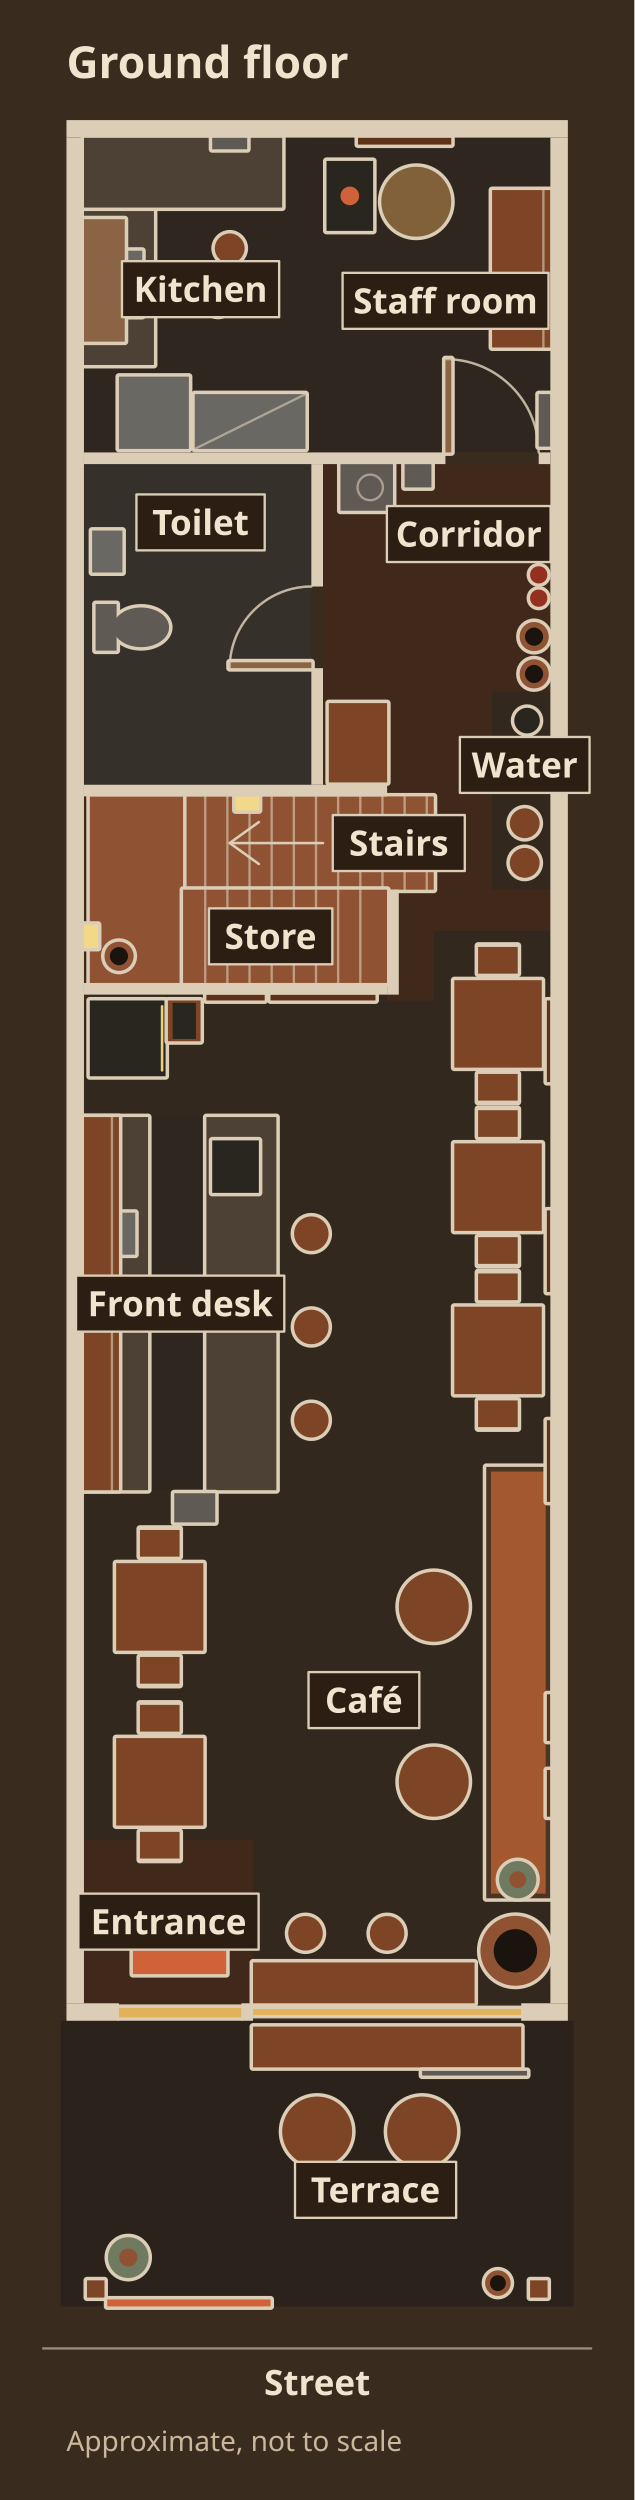
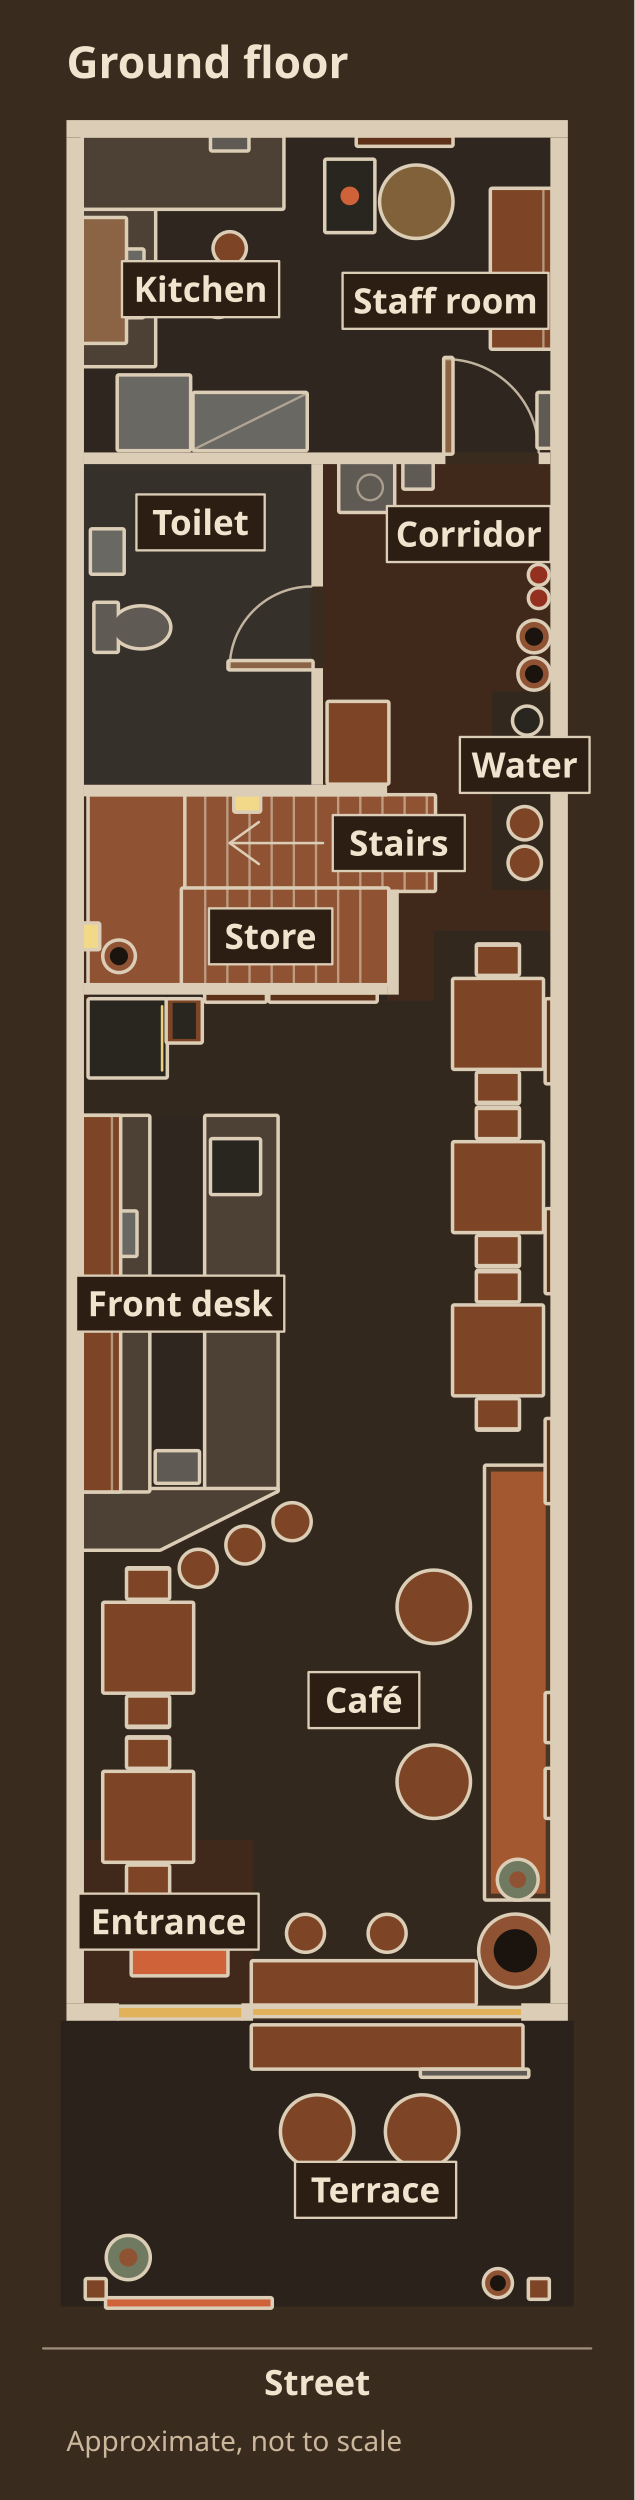
<svg xmlns="http://www.w3.org/2000/svg" class="hj-evening" viewBox="-36 -59 272 1072" width="272" height="1072" role="img" aria-labelledby="title desc">
  <style>.hj-evening{stroke:none;stroke-linecap:round;stroke-linejoin:round}.hj-evening path{vector-effect:non-scaling-stroke}.hj-evening text{stroke:none;font-family:Figtree,"Noto Sans Lao",system-ui,sans-serif}.hj-evening .id{fill:none;stroke:#4a2f1b;stroke-width:1;stroke-opacity:.6}.hj-evening .lb{fill:#fffaf2;stroke:#4a2f1b;stroke-width:1}.hj-evening .lc{fill:#6f4d35;font-size:12px}.hj-evening .ls{fill:#4a2f1b;font-size:12px;font-weight:600}.hj-evening .lt{fill:#4a2f1b;font-size:19px;font-weight:600}.hj-evening .lx{fill:#4a2f1b;font-size:15px;font-weight:600}.hj-evening .ns{stroke:none}.hj-evening .sk{fill:none;stroke:#4a2f1b;stroke-width:1.1}.hj-evening .sl{stroke:#4a2f1b;stroke-width:3}.hj-evening .wf{fill:#4a2f1b;stroke:none}.hj-evening .id{stroke:#dccdb6}.hj-evening .lb{fill:#2c1e13;stroke:#dccdb6}.hj-evening .lc{fill:#cbb89c}.hj-evening .ls{fill:#f1e4cf}.hj-evening .lt{fill:#f1e4cf}.hj-evening .lx{fill:#f1e4cf}.hj-evening .sk{stroke:#dccdb6}.hj-evening .sl{stroke:#dccdb6}.hj-evening .wf{fill:#dccdb6}.hj-evening .bm0{fill:#806139}.hj-evening .br0{fill:#8a6444}.hj-evening .cs0{fill:#a3582f}.hj-evening .dk0{fill:#29251f}.hj-evening .gl0{fill:#e2b25a}.hj-evening .ja0{fill:#d0623a}.hj-evening .kfg{stroke:#eed079}.hj-evening .la0{fill:#f2d98a}.hj-evening .pa0{fill:#3a2b1f}.hj-evening .pl0{fill:#4a3423}.hj-evening .rd0{fill:#93301f}.hj-evening .sg0{fill:#6f7a60}.hj-evening .sh0{fill:#1b130d}.hj-evening .sl0{fill:#6a6862}.hj-evening .t-outside{fill:#2a221b}.hj-evening .t-path{fill:#40291b}.hj-evening .t-shared{fill:#33281d}.hj-evening .t-staff{fill:#2f271f}.hj-evening .t-wash{fill:#36302b}.hj-evening .tc0{fill:#8f5334}.hj-evening .ti0{fill:#4d4034}.hj-evening .wd0{fill:#7d4526}.hj-evening .wh0{fill:#5f5a54}.hj-evening .wk0{fill:#5e3219}</style>
  <path class="pa0 ns" d="M-36 -59L236 -59L236 1013L-36 1013Z" />
  <g id="floor-ground" data-floor="ground" data-level="0">
    <g id="area-terrace" data-area="terrace" data-kind="outside">
      <path class="t-outside" d="M-10 807.5L210 807.5L210 930L-10 930Z" />
    </g>
    <g id="area-cafe" data-area="cafe" data-kind="shared">
      <path class="t-shared" d="M0 417.5L200 417.5L200 800L0 800Z" />
      <path class="t-shared" d="M0 370L150 370L150 417.5L0 417.5Z" />
      <path class="t-shared" d="M150 340L200 340L200 417.5L150 417.5Z" />
    </g>
    <g id="area-stairs-ground" data-area="stairs-ground" data-kind="path">
      <path class="t-path" d="M0 277.5L150 277.5L150 370L0 370Z" />
    </g>
    <g id="area-corridor" data-area="corridor" data-kind="path">
      <path class="t-path" d="M150 140L200 140L200 340L150 340Z" />
      <path class="t-path" d="M102.5 140L150 140L150 277.5L102.5 277.5Z" />
    </g>
    <g id="area-toilet-ground" data-area="toilet-ground" data-kind="wash">
      <path class="t-wash" d="M0 140L97.5 140L97.5 277.5L0 277.5Z" />
    </g>
    <g id="area-staff-kitchen" data-area="staff-kitchen" data-kind="staff">
      <path class="t-staff" d="M0 0L200 0L200 135L0 135Z" />
    </g>
    <g id="area-entrance" data-area="entrance" data-kind="path" data-parent="cafe">
      <path class="t-path" d="M0 730L72.5 730L72.5 800L0 800Z" />
    </g>
    <g id="area-desk" data-area="desk" data-kind="staff" data-parent="cafe">
      <path class="t-staff" d="M0 420L82.5 420L82.5 580L0 580Z" />
    </g>
    <g id="area-store-stairs" data-area="store-stairs" data-kind="staff" data-parent="stairs-ground">
      <path class="t-staff" d="M2.5 282.5L130 282.5L130 370L2.5 370Z" />
    </g>
    <g id="area-water" data-area="water" data-kind="shared" data-parent="corridor">
      <path class="t-shared" d="M175 237.5L200 237.5L200 322.5L175 322.5Z" />
    </g>
    <g id="area-kitchen" data-area="kitchen" data-kind="staff" data-parent="staff-kitchen">
      <path class="t-staff" d="M0 0L97.5 0L97.5 135L0 135Z" />
    </g>
    <use href="#fx-door-front" class="sl" />
    <g id="fx-door-front" data-fixture="door" data-area="entrance" data-room="cafe">
      <path class="gl0" d="M15 802L67.5 802L67.5 806L15 806Z" />
    </g>
    <use href="#fx-window-front" class="sl" />
    <g id="fx-window-front" data-fixture="window" data-area="cafe" data-room="cafe">
      <path class="gl0" d="M72.5 802.5L187.5 802.5L187.5 805L72.5 805Z" />
    </g>
    <use href="#fx-post-left" class="sl" />
    <g id="fx-post-left" data-fixture="post" data-area="terrace" data-room="terrace">
      <path class="wd0" d="M1.3 918.8L8.8 918.8L8.8 926.2L1.3 926.2Z" />
    </g>
    <use href="#fx-post-right" class="sl" />
    <g id="fx-post-right" data-fixture="post" data-area="terrace" data-room="terrace">
      <path class="wd0" d="M191.3 918.8L198.8 918.8L198.8 926.2L191.3 926.2Z" />
    </g>
    <use href="#fx-bench-terrace" class="sl" />
    <g id="fx-bench-terrace" data-fixture="bench" data-area="terrace" data-room="terrace">
      <path class="wd0" d="M72.5 810L187.5 810L187.5 827.5L72.5 827.5Z" />
    </g>
    <use href="#fx-table-terrace-1" class="sl" />
    <g id="fx-table-terrace-1" data-fixture="table-small-round" data-area="terrace" data-room="terrace">
      <path class="wd0" d="M115 855C115 863.3 108.3 870 100 870C91.7 870 85 863.3 85 855C85 846.7 91.7 840 100 840C108.3 840 115 846.7 115 855Z" />
    </g>
    <use href="#fx-table-terrace-2" class="sl" />
    <g id="fx-table-terrace-2" data-fixture="table-small-round" data-area="terrace" data-room="terrace">
      <path class="wd0" d="M160 855C160 863.3 153.3 870 145 870C136.7 870 130 863.3 130 855C130 846.7 136.7 840 145 840C153.3 840 160 846.7 160 855Z" />
    </g>
    <use href="#fx-jar-butts" class="sl" />
    <g id="fx-jar-butts" data-fixture="jar-clay" data-area="terrace" data-room="terrace" data-confirmed="false">
      <path class="tc0" d="M183 920C183 923 180.5 925.5 177.5 925.5C174.5 925.5 172 923 172 920C172 917 174.5 914.5 177.5 914.5C180.5 914.5 183 917 183 920Z" />
      <path class="sh0" d="M180.9 920C180.9 921.9 179.4 923.4 177.5 923.4C175.6 923.4 174.1 921.9 174.1 920C174.1 918.1 175.6 916.6 177.5 916.6C179.4 916.6 180.9 918.1 180.9 920Z" />
    </g>
    <use href="#fx-plant-terrace" class="sl" />
    <g id="fx-plant-terrace" data-fixture="plant" data-area="terrace" data-room="terrace">
      <path class="sg0" d="M27.7 909C27.7 913.8 23.8 917.8 19 917.8C14.2 917.8 10.3 913.8 10.3 909C10.3 904.2 14.2 900.3 19 900.3C23.8 900.3 27.7 904.2 27.7 909Z" />
      <path class="tc0" d="M22.9 909C22.9 911.2 21.2 912.9 19 912.9C16.8 912.9 15.1 911.2 15.1 909C15.1 906.8 16.8 905.1 19 905.1C21.2 905.1 22.9 906.8 22.9 909Z" />
    </g>
    <use href="#fx-doormat" class="sl" />
    <g id="fx-doormat" data-fixture="doormat" data-area="entrance" data-room="cafe">
      <path class="ja0" d="M21 762.5L61 762.5L61 787.5L21 787.5Z" />
      <path class="id" d="M21 775L61 775" />
    </g>
    <use href="#fx-window-ledge" class="sl" />
    <g id="fx-window-ledge" data-fixture="window-ledge" data-area="cafe" data-room="cafe">
      <path class="wd0" d="M72.5 782.5L167.5 782.5L167.5 800L72.5 800Z" />
    </g>
    <use href="#fx-stool-window-1" class="sl" />
    <g id="fx-stool-window-1" data-fixture="stool-low" data-area="cafe" data-room="cafe">
      <path class="wd0" d="M102.4 770C102.4 774.1 99.1 777.4 95 777.4C90.9 777.4 87.6 774.1 87.6 770C87.6 765.9 90.9 762.6 95 762.6C99.1 762.6 102.4 765.9 102.4 770Z" />
    </g>
    <use href="#fx-stool-window-2" class="sl" />
    <g id="fx-stool-window-2" data-fixture="stool-low" data-area="cafe" data-room="cafe">
      <path class="wd0" d="M137.4 770C137.4 774.1 134.1 777.4 130 777.4C125.9 777.4 122.6 774.1 122.6 770C122.6 765.9 125.9 762.6 130 762.6C134.1 762.6 137.4 765.9 137.4 770Z" />
    </g>
    <use href="#fx-table-1" class="sl" />
    <g id="fx-table-1" data-fixture="table" data-area="cafe" data-room="cafe">
-       <path class="wd0" d="M13.8 686.3L51.2 686.3L51.2 723.8L13.8 723.8Z" />
+       <path class="wd0" d="M8.8 701.3L46.3 701.3L46.3 738.8L8.8 738.8Z" />
    </g>
    <use href="#fx-table-2" class="sl" />
    <g id="fx-table-2" data-fixture="table" data-area="cafe" data-room="cafe">
-       <path class="wd0" d="M13.8 611.3L51.2 611.3L51.2 648.8L13.8 648.8Z" />
+       <path class="wd0" d="M8.8 628.8L46.3 628.8L46.3 666.3L8.8 666.3Z" />
    </g>
    <use href="#fx-table-3" class="sl" />
    <g id="fx-table-3" data-fixture="table" data-area="cafe" data-room="cafe">
      <path class="wd0" d="M158.8 501.3L196.3 501.3L196.3 538.8L158.8 538.8Z" />
    </g>
    <use href="#fx-table-4" class="sl" />
    <g id="fx-table-4" data-fixture="table" data-area="cafe" data-room="cafe">
      <path class="wd0" d="M158.8 431.3L196.3 431.3L196.3 468.8L158.8 468.8Z" />
    </g>
    <use href="#fx-table-5" class="sl" />
    <g id="fx-table-5" data-fixture="table" data-area="cafe" data-room="cafe">
      <path class="wd0" d="M158.8 361.3L196.3 361.3L196.3 398.8L158.8 398.8Z" />
    </g>
    <use href="#fx-chair-1" class="sl" />
    <g id="fx-chair-1" data-fixture="chair" data-area="cafe" data-room="cafe">
-       <path class="wd0" d="M24 726.5L41 726.5L41 738.5L24 738.5Z" />
-       <path class="sk" d="M23.5 738.5L41.5 738.5" />
+       <path class="wd0" d="M19 741.5L36 741.5L36 753.5L19 753.5Z" />
+       <path class="sk" d="M18.5 753.5L36.5 753.5" />
    </g>
    <use href="#fx-chair-2" class="sl" />
    <g id="fx-chair-2" data-fixture="chair" data-area="cafe" data-room="cafe">
-       <path class="wd0" d="M24 671.5L41 671.5L41 683.5L24 683.5Z" />
-       <path class="sk" d="M23.5 671.5L41.5 671.5" />
+       <path class="wd0" d="M19 686.5L36 686.5L36 698.5L19 698.5Z" />
+       <path class="sk" d="M18.5 686.5L36.5 686.5" />
    </g>
    <use href="#fx-chair-3" class="sl" />
    <g id="fx-chair-3" data-fixture="chair" data-area="cafe" data-room="cafe">
-       <path class="wd0" d="M24 651.5L41 651.5L41 663.5L24 663.5Z" />
-       <path class="sk" d="M23.5 663.5L41.5 663.5" />
+       <path class="wd0" d="M19 669L36 669L36 681L19 681Z" />
+       <path class="sk" d="M18.5 681L36.5 681" />
    </g>
    <use href="#fx-chair-4" class="sl" />
    <g id="fx-chair-4" data-fixture="chair" data-area="cafe" data-room="cafe">
-       <path class="wd0" d="M24 596.5L41 596.5L41 608.5L24 608.5Z" />
-       <path class="sk" d="M23.5 596.5L41.5 596.5" />
+       <path class="wd0" d="M19 614L36 614L36 626L19 626Z" />
+       <path class="sk" d="M18.5 614L36.5 614" />
    </g>
    <use href="#fx-chair-5" class="sl" />
    <g id="fx-chair-5" data-fixture="chair" data-area="cafe" data-room="cafe">
      <path class="wd0" d="M169 541.5L186 541.5L186 553.5L169 553.5Z" />
      <path class="sk" d="M168.5 553.5L186.5 553.5" />
    </g>
    <use href="#fx-chair-6" class="sl" />
    <g id="fx-chair-6" data-fixture="chair" data-area="cafe" data-room="cafe">
      <path class="wd0" d="M169 486.5L186 486.5L186 498.5L169 498.5Z" />
      <path class="sk" d="M168.5 486.5L186.5 486.5" />
    </g>
    <use href="#fx-chair-7" class="sl" />
    <g id="fx-chair-7" data-fixture="chair" data-area="cafe" data-room="cafe">
      <path class="wd0" d="M169 471.5L186 471.5L186 483.5L169 483.5Z" />
      <path class="sk" d="M168.5 483.5L186.5 483.5" />
    </g>
    <use href="#fx-chair-8" class="sl" />
    <g id="fx-chair-8" data-fixture="chair" data-area="cafe" data-room="cafe">
      <path class="wd0" d="M169 416.5L186 416.5L186 428.5L169 428.5Z" />
      <path class="sk" d="M168.5 416.5L186.5 416.5" />
    </g>
    <use href="#fx-chair-9" class="sl" />
    <g id="fx-chair-9" data-fixture="chair" data-area="cafe" data-room="cafe">
      <path class="wd0" d="M169 401.5L186 401.5L186 413.5L169 413.5Z" />
      <path class="sk" d="M168.5 413.5L186.5 413.5" />
    </g>
    <use href="#fx-chair-10" class="sl" />
    <g id="fx-chair-10" data-fixture="chair" data-area="cafe" data-room="cafe">
      <path class="wd0" d="M169 346.5L186 346.5L186 358.5L169 358.5Z" />
      <path class="sk" d="M168.5 346.5L186.5 346.5" />
    </g>
    <use href="#fx-bench-seat" class="sl" />
    <g id="fx-bench-seat" data-fixture="bench-seat" data-area="cafe" data-room="cafe">
      <path class="pl0" d="M172.5 570L200 570L200 755L172.5 755Z" />
      <path class="cs0" d="M174.5 572L198 572L198 753L174.5 753Z" />
    </g>
    <use href="#fx-table-tall-1" class="sl" />
    <g id="fx-table-tall-1" data-fixture="table-tall-round" data-area="cafe" data-room="cafe">
      <path class="wd0" d="M165 705C165 713.3 158.3 720 150 720C141.7 720 135 713.3 135 705C135 696.7 141.7 690 150 690C158.3 690 165 696.7 165 705Z" />
    </g>
    <use href="#fx-table-tall-2" class="sl" />
    <g id="fx-table-tall-2" data-fixture="table-tall-round" data-area="cafe" data-room="cafe">
      <path class="wd0" d="M165 630C165 638.3 158.3 645 150 645C141.7 645 135 638.3 135 630C135 621.7 141.7 615 150 615C158.3 615 165 621.7 165 630Z" />
    </g>
    <use href="#fx-jar-big" class="sl" />
    <g id="fx-jar-big" data-fixture="jar-big" data-area="cafe" data-room="cafe">
      <path class="tc0" d="M200 777.5C200 785.8 193.3 792.5 185 792.5C176.7 792.5 170 785.8 170 777.5C170 769.2 176.7 762.5 185 762.5C193.3 762.5 200 769.2 200 777.5Z" />
      <path class="sh0" d="M194.3 777.5C194.3 782.6 190.1 786.8 185 786.8C179.9 786.8 175.7 782.6 175.7 777.5C175.7 772.4 179.9 768.2 185 768.2C190.1 768.2 194.3 772.4 194.3 777.5Z" />
    </g>
    <use href="#fx-plant-cafe" class="sl" />
    <g id="fx-plant-cafe" data-fixture="plant" data-area="cafe" data-room="cafe">
      <path class="sg0" d="M194 747C194 751.4 190.4 755 186 755C181.6 755 178 751.4 178 747C178 742.6 181.6 739 186 739C190.4 739 194 742.6 194 747Z" />
      <path class="tc0" d="M189.6 747C189.6 749 188 750.6 186 750.6C184 750.6 182.4 749 182.4 747C182.4 745 184 743.4 186 743.4C188 743.4 189.6 745 189.6 747Z" />
    </g>
    <use href="#fx-counter" class="sl" />
    <g id="fx-counter" data-fixture="counter" data-area="desk" data-room="cafe">
      <path class="ti0" d="M52.5 420L82.5 420L82.5 580L52.5 580Z" />
    </g>
+     <use href="#fx-bar" class="sl" />
+     <g id="fx-bar" data-fixture="bar" data-area="cafe" data-room="cafe">
+       <path class="ti0" d="M0 605L32.5 605L82.5 580L0 580Z" />
+     </g>
    <use href="#fx-back-counter" class="sl" />
    <g id="fx-back-counter" data-fixture="back-counter" data-area="desk" data-room="cafe">
      <path class="ti0" d="M0 420L27.5 420L27.5 580L0 580Z" />
    </g>
    <use href="#fx-sink-bar" class="sl" />
    <g id="fx-sink-bar" data-fixture="sink" data-area="desk" data-room="cafe">
      <path class="sl0" d="M6 461L22 461L22 479L6 479Z" />
    </g>
    <use href="#fx-coffee-machine" class="sl" />
    <g id="fx-coffee-machine" data-fixture="coffee-machine" data-area="desk" data-room="cafe">
      <path class="dk0" d="M55 430L75 430L75 452.5L55 452.5Z" />
    </g>
    <use href="#fx-shelves" class="sl" />
    <g id="fx-shelves" data-fixture="shelves" data-area="desk" data-room="cafe">
      <path class="wd0" d="M0 420L15 420L15 580L0 580Z" />
      <path class="id" d="M12 580L12 420" />
    </g>
    <use href="#fx-stool-bar-1" class="sl" />
    <g id="fx-stool-bar-1" data-fixture="stool-bar" data-area="cafe" data-room="cafe">
-       <path class="wd0" d="M104.9 550C104.9 554.1 101.6 557.4 97.5 557.4C93.4 557.4 90.1 554.1 90.1 550C90.1 545.9 93.4 542.6 97.5 542.6C101.6 542.6 104.9 545.9 104.9 550Z" />
+       <path class="wd0" d="M56.4 613.5C56.4 617.6 53.1 620.9 49 620.9C44.9 620.9 41.6 617.6 41.6 613.5C41.6 609.4 44.9 606.1 49 606.1C53.1 606.1 56.4 609.4 56.4 613.5Z" />
    </g>
    <use href="#fx-stool-bar-2" class="sl" />
    <g id="fx-stool-bar-2" data-fixture="stool-bar" data-area="cafe" data-room="cafe">
-       <path class="wd0" d="M104.9 510C104.9 514.1 101.6 517.4 97.5 517.4C93.4 517.4 90.1 514.1 90.1 510C90.1 505.9 93.4 502.6 97.5 502.6C101.6 502.6 104.9 505.9 104.9 510Z" />
+       <path class="wd0" d="M76.4 603.5C76.4 607.6 73.1 610.9 69 610.9C64.9 610.9 61.6 607.6 61.6 603.5C61.6 599.4 64.9 596.1 69 596.1C73.1 596.1 76.4 599.4 76.4 603.5Z" />
    </g>
    <use href="#fx-stool-bar-3" class="sl" />
    <g id="fx-stool-bar-3" data-fixture="stool-bar" data-area="cafe" data-room="cafe">
-       <path class="wd0" d="M104.9 470C104.9 474.1 101.6 477.4 97.5 477.4C93.4 477.4 90.1 474.1 90.1 470C90.1 465.9 93.4 462.6 97.5 462.6C101.6 462.6 104.9 465.9 104.9 470Z" />
+       <path class="wd0" d="M96.7 593.5C96.7 597.6 93.4 600.9 89.3 600.9C85.1 600.9 81.8 597.6 81.8 593.5C81.8 589.4 85.1 586.1 89.3 586.1C93.4 586.1 96.7 589.4 96.7 593.5Z" />
    </g>
    <use href="#fx-fridge-drinks" class="sl" />
    <g id="fx-fridge-drinks" data-fixture="fridge-drinks" data-area="cafe" data-room="cafe">
      <path class="dk0" d="M2.5 370L35 370L35 402.5L2.5 402.5Z" />
      <path class="sk kfg" d="M33.5 400L33.5 372.5" />
    </g>
    <use href="#fx-printer" class="sl" />
    <g id="fx-printer" data-fixture="printer" data-area="cafe" data-room="cafe">
      <path class="wd0" d="M36 370L50 370L50 387.5L36 387.5Z" />
      <path class="dk0" d="M38 371L48 371L48 386.5L38 386.5Z" />
    </g>
    <use href="#fx-dehumidifier" class="sl" />
-     <g id="fx-dehumidifier" data-fixture="dehumidifier" data-area="cafe" data-room="cafe">
-       <path class="wh0" d="M38.7 581.3L56.3 581.3L56.3 593.8L38.7 593.8Z" />
+     <g id="fx-dehumidifier" data-fixture="dehumidifier" data-area="cafe" data-room="cafe" data-confirmed="false">
+       <path class="wh0" d="M31.3 563.8L48.8 563.8L48.8 576.3L31.3 576.3Z" />
    </g>
    <g id="fx-luggage-space" data-fixture="luggage-space" data-area="cafe" data-room="cafe" />
    <use href="#fx-stairs-up" class="sl" />
    <g id="fx-stairs-up" data-fixture="stairs" data-area="stairs-ground" data-room="stairs-ground">
      <path class="tc0" d="M42.5 282.5L150 282.5L150 322.5L42.5 322.5Z" />
      <path class="id" d="M52 322.5L52 282.5M61.5 322.5L61.5 282.5M71 322.5L71 282.5M80.5 322.5L80.5 282.5M90 322.5L90 282.5M99.5 322.5L99.5 282.5M109 322.5L109 282.5M118.5 322.5L118.5 282.5M128 322.5L128 282.5M137.5 322.5L137.5 282.5M147 322.5L147 282.5" />
      <path class="sk" d="M102.5 302.5L62.5 302.5" />
      <path class="sk" d="M75 311.5L62.5 302.5L75 293.5" />
      <text class="ls" x="120" y="306.4" text-anchor="middle" textLength="13.2" lengthAdjust="spacingAndGlyphs">Up</text>
    </g>
    <use href="#fx-stairs-landing" class="sl" />
    <g id="fx-stairs-landing" data-fixture="stairs" data-area="stairs-ground" data-room="stairs-ground">
      <path class="tc0" d="M2.5 282.5L42.5 282.5L42.5 362.5L2.5 362.5Z" />
    </g>
    <use href="#fx-stairs-up-2" class="sl" />
    <g id="fx-stairs-up-2" data-fixture="stairs" data-area="stairs-ground" data-room="stairs-ground">
      <path class="tc0" d="M42.5 322.5L130 322.5L130 362.5L42.5 362.5Z" />
      <path class="id" d="M52 362.5L52 322.5M61.5 362.5L61.5 322.5M71 362.5L71 322.5M80.5 362.5L80.5 322.5M90 362.5L90 322.5M99.5 362.5L99.5 322.5M109 362.5L109 322.5M118.5 362.5L118.5 322.5" />
    </g>
    <use href="#fx-door-store" class="sl" />
    <g id="fx-door-store" data-fixture="door-panel" data-label="Staff Only" data-area="store-stairs" data-room="stairs-ground">
      <path class="wk0" d="M52.5 367.5L77.5 367.5L77.5 370L52.5 370Z" />
    </g>
    <use href="#fx-doors-store" class="sl" />
    <g id="fx-doors-store" data-fixture="door-panel" data-area="store-stairs" data-room="stairs-ground">
      <path class="wk0" d="M80 367.5L125 367.5L125 370L80 370Z" />
    </g>
    <use href="#fx-cupboard-corridor" class="sl" />
    <g id="fx-cupboard-corridor" data-fixture="cupboard" data-area="corridor" data-room="corridor">
      <path class="wd0" d="M105 242.5L130 242.5L130 276.5L105 276.5Z" />
    </g>
    <use href="#fx-water-dispenser" class="sl" />
    <g id="fx-water-dispenser" data-fixture="water-dispenser" data-area="water" data-room="corridor">
      <path class="sl0" d="M180.3 260.3L197.7 260.3L197.7 277.8L180.3 277.8Z" />
      <path class="bm0" d="M196 269C196 272.9 192.9 276 189 276C185.1 276 182 272.9 182 269C182 265.1 185.1 262 189 262C192.9 262 196 265.1 196 269Z" />
    </g>
    <use href="#fx-stool-water-1" class="sl" />
    <g id="fx-stool-water-1" data-fixture="stool-low" data-area="water" data-room="corridor">
      <path class="wd0" d="M195.4 311C195.4 314.5 192.5 317.4 189 317.4C185.5 317.4 182.6 314.5 182.6 311C182.6 307.5 185.5 304.6 189 304.6C192.5 304.6 195.4 307.5 195.4 311Z" />
    </g>
    <use href="#fx-stool-water-2" class="sl" />
    <g id="fx-stool-water-2" data-fixture="stool-low" data-area="water" data-room="corridor">
      <path class="wd0" d="M195.4 294C195.4 297.5 192.5 300.4 189 300.4C185.5 300.4 182.6 297.5 182.6 294C182.6 290.5 185.5 287.6 189 287.6C192.5 287.6 195.4 290.5 195.4 294Z" />
    </g>
    <use href="#fx-bin-water" class="sl" />
    <g id="fx-bin-water" data-fixture="bin" data-area="water" data-room="corridor">
      <path class="dk0" d="M195.5 250C195.5 253 193 255.5 190 255.5C187 255.5 184.5 253 184.5 250C184.5 247 187 244.5 190 244.5C193 244.5 195.5 247 195.5 250Z" />
    </g>
    <use href="#fx-jar-clay-1" class="sl" />
    <g id="fx-jar-clay-1" data-fixture="jar-clay" data-area="corridor" data-room="corridor">
      <path class="tc0" d="M199.3 230C199.3 233.5 196.5 236.2 193 236.2C189.5 236.2 186.8 233.5 186.8 230C186.8 226.5 189.5 223.7 193 223.7C196.5 223.7 199.3 226.5 199.3 230Z" />
      <path class="sh0" d="M196.9 230C196.9 232.1 195.1 233.9 193 233.9C190.9 233.9 189.1 232.1 189.1 230C189.1 227.9 190.9 226.1 193 226.1C195.1 226.1 196.9 227.9 196.9 230Z" />
    </g>
    <use href="#fx-jar-clay-2" class="sl" />
    <g id="fx-jar-clay-2" data-fixture="jar-clay" data-area="corridor" data-room="corridor">
      <path class="tc0" d="M199.3 214C199.3 217.5 196.5 220.2 193 220.2C189.5 220.2 186.8 217.5 186.8 214C186.8 210.5 189.5 207.7 193 207.7C196.5 207.7 199.3 210.5 199.3 214Z" />
      <path class="sh0" d="M196.9 214C196.9 216.1 195.1 217.9 193 217.9C190.9 217.9 189.1 216.1 189.1 214C189.1 211.9 190.9 210.1 193 210.1C195.1 210.1 196.9 211.9 196.9 214Z" />
    </g>
    <use href="#fx-extinguisher-1" class="sl" />
    <g id="fx-extinguisher-1" data-fixture="extinguisher" data-area="corridor" data-room="corridor">
      <path class="rd0" d="M198.7 197.5C198.7 199.6 197.1 201.2 195 201.2C192.9 201.2 191.3 199.6 191.3 197.5C191.3 195.4 192.9 193.8 195 193.8C197.1 193.8 198.7 195.4 198.7 197.5Z" />
    </g>
    <use href="#fx-extinguisher-2" class="sl" />
    <g id="fx-extinguisher-2" data-fixture="extinguisher" data-area="corridor" data-room="corridor">
      <path class="rd0" d="M198.7 187.5C198.7 189.6 197.1 191.2 195 191.2C192.9 191.2 191.3 189.6 191.3 187.5C191.3 185.4 192.9 183.8 195 183.8C197.1 183.8 198.7 185.4 198.7 187.5Z" />
    </g>
    <use href="#fx-toilet-ground" class="sl" />
    <g id="fx-toilet-ground" data-fixture="toilet" data-area="toilet-ground" data-room="toilet-ground">
      <path class="wh0" d="M5 200L14 200L14 220L5 220Z" />
      <path class="wh0" d="M36.5 210C36.5 205.3 31.1 201.5 24.5 201.5C17.9 201.5 12.5 205.3 12.5 210C12.5 214.7 17.9 218.5 24.5 218.5C31.1 218.5 36.5 214.7 36.5 210Z" />
    </g>
    <use href="#fx-sink-toilet" class="sl" />
    <g id="fx-sink-toilet" data-fixture="sink-small" data-area="toilet-ground" data-room="toilet-ground">
      <path class="sl0" d="M3.5 168.5L16.5 168.5L16.5 186.5L3.5 186.5Z" />
    </g>
    <use href="#fx-door-toilet" class="sl" />
    <g id="fx-door-toilet" data-fixture="door-leaf" data-label="Toilet" data-area="toilet-ground" data-room="toilet-ground">
      <path class="br0" d="M62.5 225L97.5 225L97.5 227.5L62.5 227.5Z" />
      <path class="id" d="M62.5 227.5C62.5 208.2 78.2 192.5 97.5 192.5" />
    </g>
    <use href="#fx-basin-corridor" class="sl" />
    <g id="fx-basin-corridor" data-fixture="basin" data-area="corridor" data-room="corridor">
      <path class="wh0" d="M110 140L132.5 140L132.5 160L110 160Z" />
      <path class="id" d="M128.2 150C128.2 153 125.8 155.5 122.7 155.5C119.7 155.5 117.3 153 117.3 150C117.3 147 119.7 144.5 122.7 144.5C125.8 144.5 128.2 147 128.2 150Z" />
    </g>
    <use href="#fx-hand-dryer-ground" class="sl" />
    <g id="fx-hand-dryer-ground" data-fixture="hand-dryer" data-area="corridor" data-room="corridor">
      <path class="wh0" d="M137.5 140L149 140L149 150L137.5 150Z" />
    </g>
    <use href="#fx-door-staff" class="sl" />
    <g id="fx-door-staff" data-fixture="door-leaf" data-label="Staff Only" data-area="staff-kitchen" data-room="staff-kitchen">
      <path class="br0" d="M155 95L157.5 95L157.5 135L155 135Z" />
      <path class="id" d="M155 95C177.1 95 195 112.9 195 135" />
    </g>
    <use href="#fx-staff-lockers" class="sl" />
    <g id="fx-staff-lockers" data-fixture="staff-lockers" data-area="staff-kitchen" data-room="staff-kitchen">
      <path class="wd0" d="M175 22.5L200 22.5L200 90L175 90Z" />
      <path class="id" d="M197 90L197 22.5" />
    </g>
    <use href="#fx-water-tank" class="sl" />
    <g id="fx-water-tank" data-fixture="water-tank" data-area="staff-kitchen" data-room="staff-kitchen">
      <path class="bm0" d="M157.5 27.5C157.5 35.8 150.8 42.5 142.5 42.5C134.2 42.5 127.5 35.8 127.5 27.5C127.5 19.2 134.2 12.5 142.5 12.5C150.8 12.5 157.5 19.2 157.5 27.5Z" />
    </g>
    <use href="#fx-shrine" class="sl" />
    <g id="fx-shrine" data-fixture="shrine" data-area="staff-kitchen" data-room="staff-kitchen">
      <path class="dk0" d="M104 10L124 10L124 40L104 40Z" />
      <path class="ja0" d="M118 25C118 27.2 116.2 29 114 29C111.8 29 110 27.2 110 25C110 22.8 111.8 21 114 21C116.2 21 118 22.8 118 25Z" />
    </g>
    <use href="#fx-lattice-door" class="sl" />
    <g id="fx-lattice-door" data-fixture="lattice-door" data-area="staff-kitchen" data-room="staff-kitchen">
      <path class="wk0" d="M117.5 0L157.5 0L157.5 3L117.5 3Z" />
    </g>
    <use href="#fx-rack-kitchen" class="sl" />
    <g id="fx-rack-kitchen" data-fixture="rack" data-area="kitchen" data-room="staff-kitchen">
      <path class="sl0" d="M47.5 110L95 110L95 133.5L47.5 133.5Z" />
      <path class="id" d="M47.5 133.5L95 110" />
    </g>
    <use href="#fx-fridge-kitchen" class="sl" />
    <g id="fx-fridge-kitchen" data-fixture="fridge" data-area="kitchen" data-room="staff-kitchen">
      <path class="sl0" d="M15 102.5L45 102.5L45 133.5L15 133.5Z" />
    </g>
    <use href="#fx-kitchen-counter" class="sl" />
    <g id="fx-kitchen-counter" data-fixture="kitchen-counter" data-area="kitchen" data-room="staff-kitchen">
      <path class="ti0" d="M0 30L30 30L30 97.5L0 97.5Z" />
    </g>
    <use href="#fx-sink-kitchen" class="sl" />
    <g id="fx-sink-kitchen" data-fixture="sink" data-area="kitchen" data-room="staff-kitchen">
      <path class="sl0" d="M5 48.5L25 48.5L25 76.5L5 76.5Z" />
    </g>
    <use href="#fx-kitchen-counter-back" class="sl" />
    <g id="fx-kitchen-counter-back" data-fixture="kitchen-counter" data-area="kitchen" data-room="staff-kitchen">
      <path class="ti0" d="M0 0L85 0L85 30L0 30Z" />
    </g>
    <use href="#fx-cupboard-kitchen" class="sl" />
    <g id="fx-cupboard-kitchen" data-fixture="cupboard" data-area="kitchen" data-room="staff-kitchen">
      <path class="br0" d="M0 35L17.5 35L17.5 87.5L0 87.5Z" />
    </g>
    <use href="#fx-stool-kitchen-1" class="sl" />
    <g id="fx-stool-kitchen-1" data-fixture="stool-low" data-area="kitchen" data-room="staff-kitchen">
      <path class="wd0" d="M63.9 70C63.9 73.5 61 76.4 57.5 76.4C54 76.4 51.1 73.5 51.1 70C51.1 66.5 54 63.6 57.5 63.6C61 63.6 63.9 66.5 63.9 70Z" />
    </g>
    <use href="#fx-stool-kitchen-2" class="sl" />
    <g id="fx-stool-kitchen-2" data-fixture="stool-low" data-area="kitchen" data-room="staff-kitchen">
      <path class="wd0" d="M68.9 47.5C68.9 51 66 53.9 62.5 53.9C59 53.9 56.1 51 56.1 47.5C56.1 44 59 41.1 62.5 41.1C66 41.1 68.9 44 68.9 47.5Z" />
    </g>
    <g id="fx-awning" data-fixture="awning" data-area="terrace" data-room="terrace" />
    <use href="#fx-sign-hostel" class="sl" />
    <g id="fx-sign-hostel" data-fixture="sign-hostel" data-area="terrace" data-room="terrace">
      <path class="ja0" d="M10 927L80 927L80 930L10 930Z" />
    </g>
    <use href="#fx-sign-hanging" class="sl" />
    <g id="fx-sign-hanging" data-fixture="sign-hanging" data-label="House of Jars" data-area="terrace" data-room="terrace">
      <path class="wh0" d="M145 829L190 829L190 831L145 831Z" />
    </g>
    <g id="fx-ac-cafe-1" data-fixture="ac-indoor" data-area="cafe" data-room="cafe" />
    <g id="fx-ac-cafe-2" data-fixture="ac-indoor" data-area="cafe" data-room="cafe" />
    <g id="fx-pendant-1" data-fixture="pendant-lamp" data-area="cafe" data-room="cafe" data-confirmed="false" />
    <g id="fx-pendant-2" data-fixture="pendant-lamp" data-area="cafe" data-room="cafe" data-confirmed="false" />
    <g id="fx-pendant-3" data-fixture="pendant-lamp" data-area="cafe" data-room="cafe" data-confirmed="false" />
    <g id="fx-pendant-4" data-fixture="pendant-lamp" data-area="cafe" data-room="cafe" data-confirmed="false" />
    <g id="fx-pendant-5" data-fixture="pendant-lamp" data-area="cafe" data-room="cafe" data-confirmed="false" />
    <g id="fx-pendant-6" data-fixture="pendant-lamp" data-area="cafe" data-room="cafe" data-confirmed="false" />
    <g id="fx-pendant-7" data-fixture="pendant-lamp" data-area="cafe" data-room="cafe" data-confirmed="false" />
    <g id="fx-downlight-cafe-1" data-fixture="ceiling-light" data-area="cafe" data-room="cafe" data-confirmed="false" />
    <g id="fx-downlight-cafe-2" data-fixture="ceiling-light" data-area="cafe" data-room="cafe" data-confirmed="false" />
    <g id="fx-downlight-cafe-3" data-fixture="ceiling-light" data-area="cafe" data-room="cafe" data-confirmed="false" />
    <g id="fx-track-front" data-fixture="track-light" data-area="cafe" data-room="cafe" />
    <g id="fx-track-shelves" data-fixture="track-light" data-area="desk" data-room="cafe" />
    <use href="#fx-frame-1" class="sl" />
    <g id="fx-frame-1" data-fixture="picture-frame" data-area="cafe" data-room="cafe" data-confirmed="false">
      <path class="wk0" d="M198.5 700L200 700L200 720L198.5 720Z" />
    </g>
    <use href="#fx-frame-2" class="sl" />
    <g id="fx-frame-2" data-fixture="picture-frame" data-area="cafe" data-room="cafe" data-confirmed="false">
      <path class="wk0" d="M198.5 667.5L200 667.5L200 687.5L198.5 687.5Z" />
    </g>
    <use href="#fx-frame-3" class="sl" />
    <g id="fx-frame-3" data-fixture="picture-frame" data-area="cafe" data-room="cafe" data-confirmed="false">
      <path class="wk0" d="M198.5 550L200 550L200 585L198.5 585Z" />
    </g>
    <use href="#fx-frame-4" class="sl" />
    <g id="fx-frame-4" data-fixture="picture-frame" data-area="cafe" data-room="cafe" data-confirmed="false">
      <path class="wk0" d="M198.5 460L200 460L200 495L198.5 495Z" />
    </g>
    <use href="#fx-frame-5" class="sl" />
    <g id="fx-frame-5" data-fixture="picture-frame" data-area="cafe" data-room="cafe" data-confirmed="false">
      <path class="wk0" d="M198.5 370L200 370L200 405L198.5 405Z" />
    </g>
    <use href="#fx-jar-clay-stairs" class="sl" />
    <g id="fx-jar-clay-stairs" data-fixture="jar-clay" data-area="stairs-ground" data-room="stairs-ground" data-confirmed="false">
      <path class="tc0" d="M21.3 351C21.3 354.5 18.5 357.3 15 357.3C11.5 357.3 8.8 354.5 8.8 351C8.8 347.5 11.5 344.8 15 344.8C18.5 344.8 21.3 347.5 21.3 351Z" />
      <path class="sh0" d="M18.9 351C18.9 353.1 17.1 354.9 15 354.9C12.9 354.9 11.1 353.1 11.1 351C11.1 348.9 12.9 347.1 15 347.1C17.1 347.1 18.9 348.9 18.9 351Z" />
    </g>
    <use href="#fx-wall-lamp-stairs-1" class="sl" />
    <g id="fx-wall-lamp-stairs-1" data-fixture="wall-lamp" data-area="stairs-ground" data-room="stairs-ground">
      <path class="la0" d="M0 337.5L6 337.5L6 347.5L0 347.5Z" />
    </g>
    <use href="#fx-wall-lamp-stairs-2" class="sl" />
    <g id="fx-wall-lamp-stairs-2" data-fixture="wall-lamp" data-area="stairs-ground" data-room="stairs-ground">
      <path class="la0" d="M65 282.5L75 282.5L75 288.5L65 288.5Z" />
    </g>
    <g id="fx-downlight-corridor-1" data-fixture="ceiling-light" data-area="corridor" data-room="corridor" />
    <g id="fx-downlight-corridor-2" data-fixture="ceiling-light" data-area="corridor" data-room="corridor" />
    <use href="#fx-fuse-box" class="sl" />
    <g id="fx-fuse-box" data-fixture="fuse-box" data-area="staff-kitchen" data-room="staff-kitchen">
      <path class="wh0" d="M195 110L200 110L200 132.5L195 132.5Z" />
    </g>
    <g id="fx-tube-light-staff" data-fixture="ceiling-light" data-area="staff-kitchen" data-room="staff-kitchen" />
    <use href="#fx-fan-exhaust-kitchen" class="sl" />
    <g id="fx-fan-exhaust-kitchen" data-fixture="fan-exhaust" data-area="kitchen" data-room="staff-kitchen">
      <path class="wh0" d="M55 0L70 0L70 5L55 5Z" />
    </g>
    <g data-walls="">
      <path class="wf" d="M-7.5 800L15 800L15 807.5L-7.5 807.5Z" />
      <path class="wf" d="M67.5 800L72.5 800L72.5 807.5L67.5 807.5Z" />
      <path class="wf" d="M187.5 800L207.5 800L207.5 807.5L187.5 807.5Z" />
      <path class="wf" d="M-7.5 0L0 0L0 800L-7.5 800Z" />
      <path class="wf" d="M200 0L207.5 0L207.5 800L200 800Z" />
      <path class="wf" d="M-7.5 -7.5L207.5 -7.5L207.5 0L-7.5 0Z" />
      <path class="wf" d="M0 362.5L130 362.5L130 367.5L0 367.5Z" />
      <path class="wf" d="M130 322.5L135 322.5L135 367.5L130 367.5Z" />
      <path class="wf" d="M0 277.5L130 277.5L130 282.5L0 282.5Z" />
      <path class="wf" d="M97.5 227.5L102.5 227.5L102.5 277.5L97.5 277.5Z" />
      <path class="wf" d="M97.5 140L102.5 140L102.5 192.5L97.5 192.5Z" />
      <path class="wf" d="M0 135L155 135L155 140L0 140Z" />
      <path class="wf" d="M195 135L200 135L200 140L195 140Z" />
    </g>
    <g id="labels-ground" data-labels="" data-floor="ground">
      <path class="lb" d="M90.5 868L159.6 868L159.6 892L90.5 892Z" />
      <text class="lx" x="125" y="885.4" text-anchor="middle" textLength="53.1" lengthAdjust="spacingAndGlyphs">Terrace</text>
      <path class="lb" d="M96.3 658L143.8 658L143.8 682L96.3 682Z" />
      <text class="lx" x="120" y="675.4" text-anchor="middle" textLength="31.5" lengthAdjust="spacingAndGlyphs">Café</text>
      <path class="lb" d="M-2.4 753L74.9 753L74.9 777L-2.4 777Z" />
      <text class="lx" x="36.3" y="770.4" text-anchor="middle" textLength="61.2" lengthAdjust="spacingAndGlyphs">Entrance</text>
      <path class="lb" d="M-3.4 488L85.9 488L85.9 512L-3.4 512Z" />
      <text class="lx" x="41.3" y="505.4" text-anchor="middle" textLength="73.2" lengthAdjust="spacingAndGlyphs">Front desk</text>
      <path class="lb" d="M106.7 290.5L163.3 290.5L163.3 314.5L106.7 314.5Z" />
      <text class="lx" x="135" y="307.9" text-anchor="middle" textLength="40.7" lengthAdjust="spacingAndGlyphs">Stairs</text>
      <path class="lb" d="M53.6 330.5L106.5 330.5L106.5 354.5L53.6 354.5Z" />
      <text class="lx" x="80" y="347.9" text-anchor="middle" textLength="36.9" lengthAdjust="spacingAndGlyphs">Store</text>
      <path class="lb" d="M129.9 158L200.1 158L200.1 182L129.9 182Z" />
      <text class="lx" x="165" y="175.4" text-anchor="middle" textLength="54.2" lengthAdjust="spacingAndGlyphs">Corridor</text>
      <path class="lb" d="M161.2 257L216.8 257L216.8 281L161.2 281Z" />
      <text class="lx" x="189" y="274.4" text-anchor="middle" textLength="39.6" lengthAdjust="spacingAndGlyphs">Water</text>
      <path class="lb" d="M22.5 153L77.5 153L77.5 177L22.5 177Z" />
      <text class="lx" x="50" y="170.4" text-anchor="middle" textLength="39" lengthAdjust="spacingAndGlyphs">Toilet</text>
      <path class="lb" d="M110.9 58L199.2 58L199.2 82L110.9 82Z" />
      <text class="lx" x="155" y="75.4" text-anchor="middle" textLength="72.3" lengthAdjust="spacingAndGlyphs">Staff room</text>
      <path class="lb" d="M16.3 53L83.7 53L83.7 77L16.3 77Z" />
      <text class="lx" x="50" y="70.4" text-anchor="middle" textLength="51.5" lengthAdjust="spacingAndGlyphs">Kitchen</text>
    </g>
  </g>
  <text class="lt" x="-7.5" y="-25.5" textLength="104.3" lengthAdjust="spacingAndGlyphs">Ground floor</text>
  <path class="id" d="M-17.5 948L217.5 948" />
  <text class="lx" x="100" y="968" text-anchor="middle" textLength="42.3" lengthAdjust="spacingAndGlyphs">Street</text>
  <text class="lc" x="-7.5" y="992" textLength="137.9" lengthAdjust="spacingAndGlyphs">Approximate, not to scale</text>
</svg>
